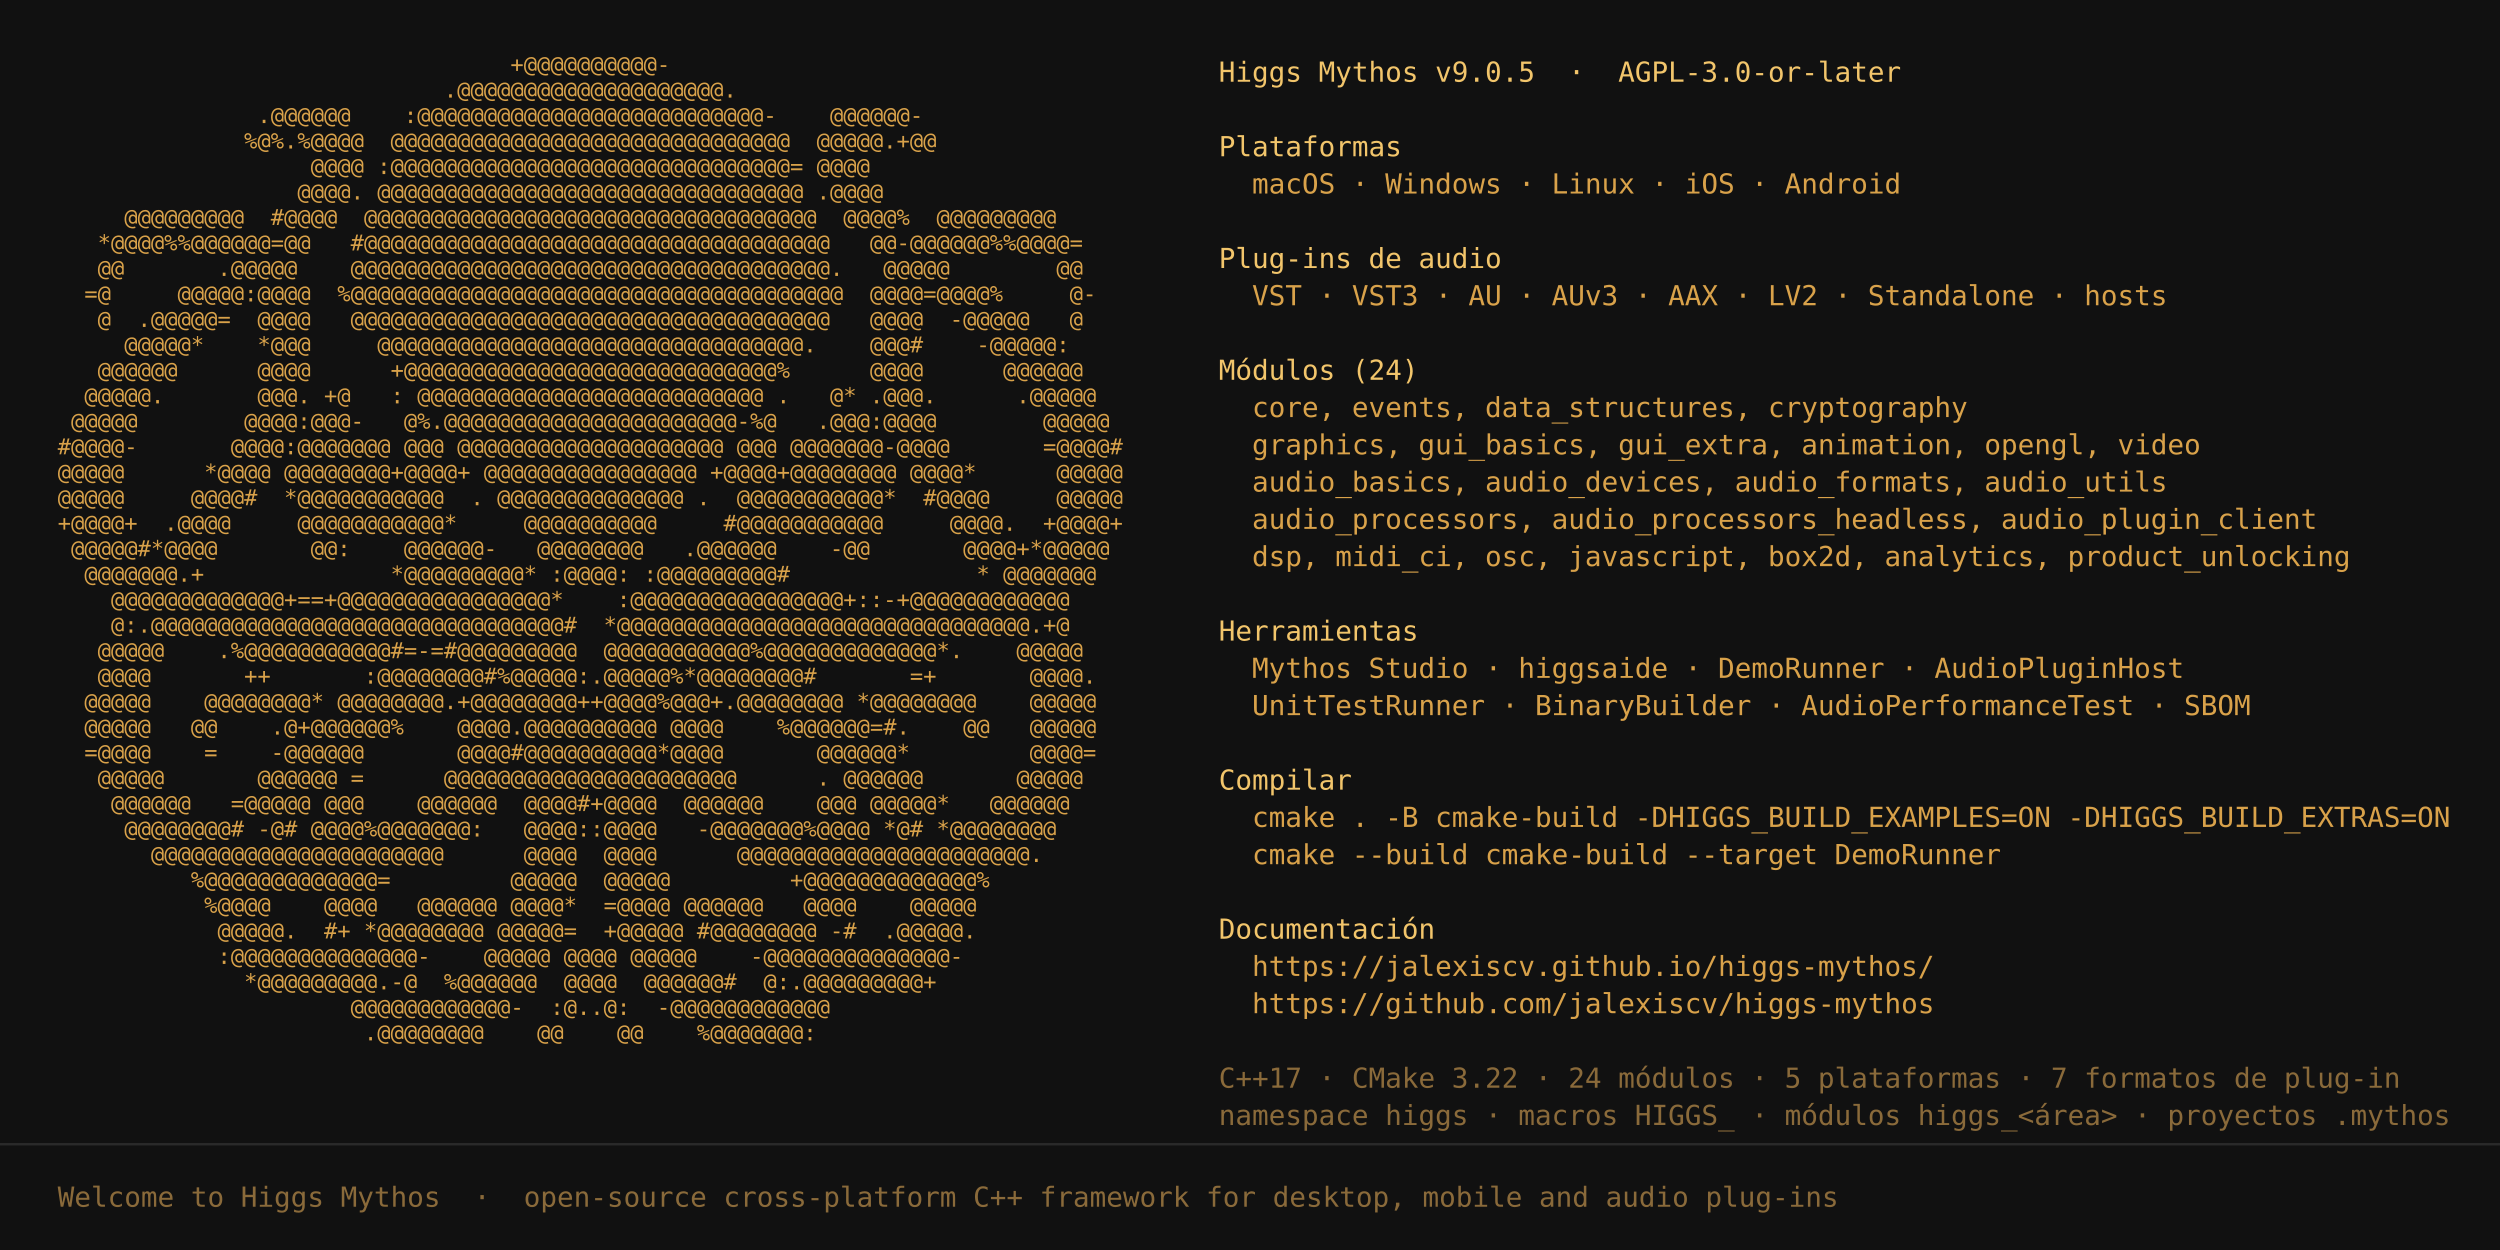
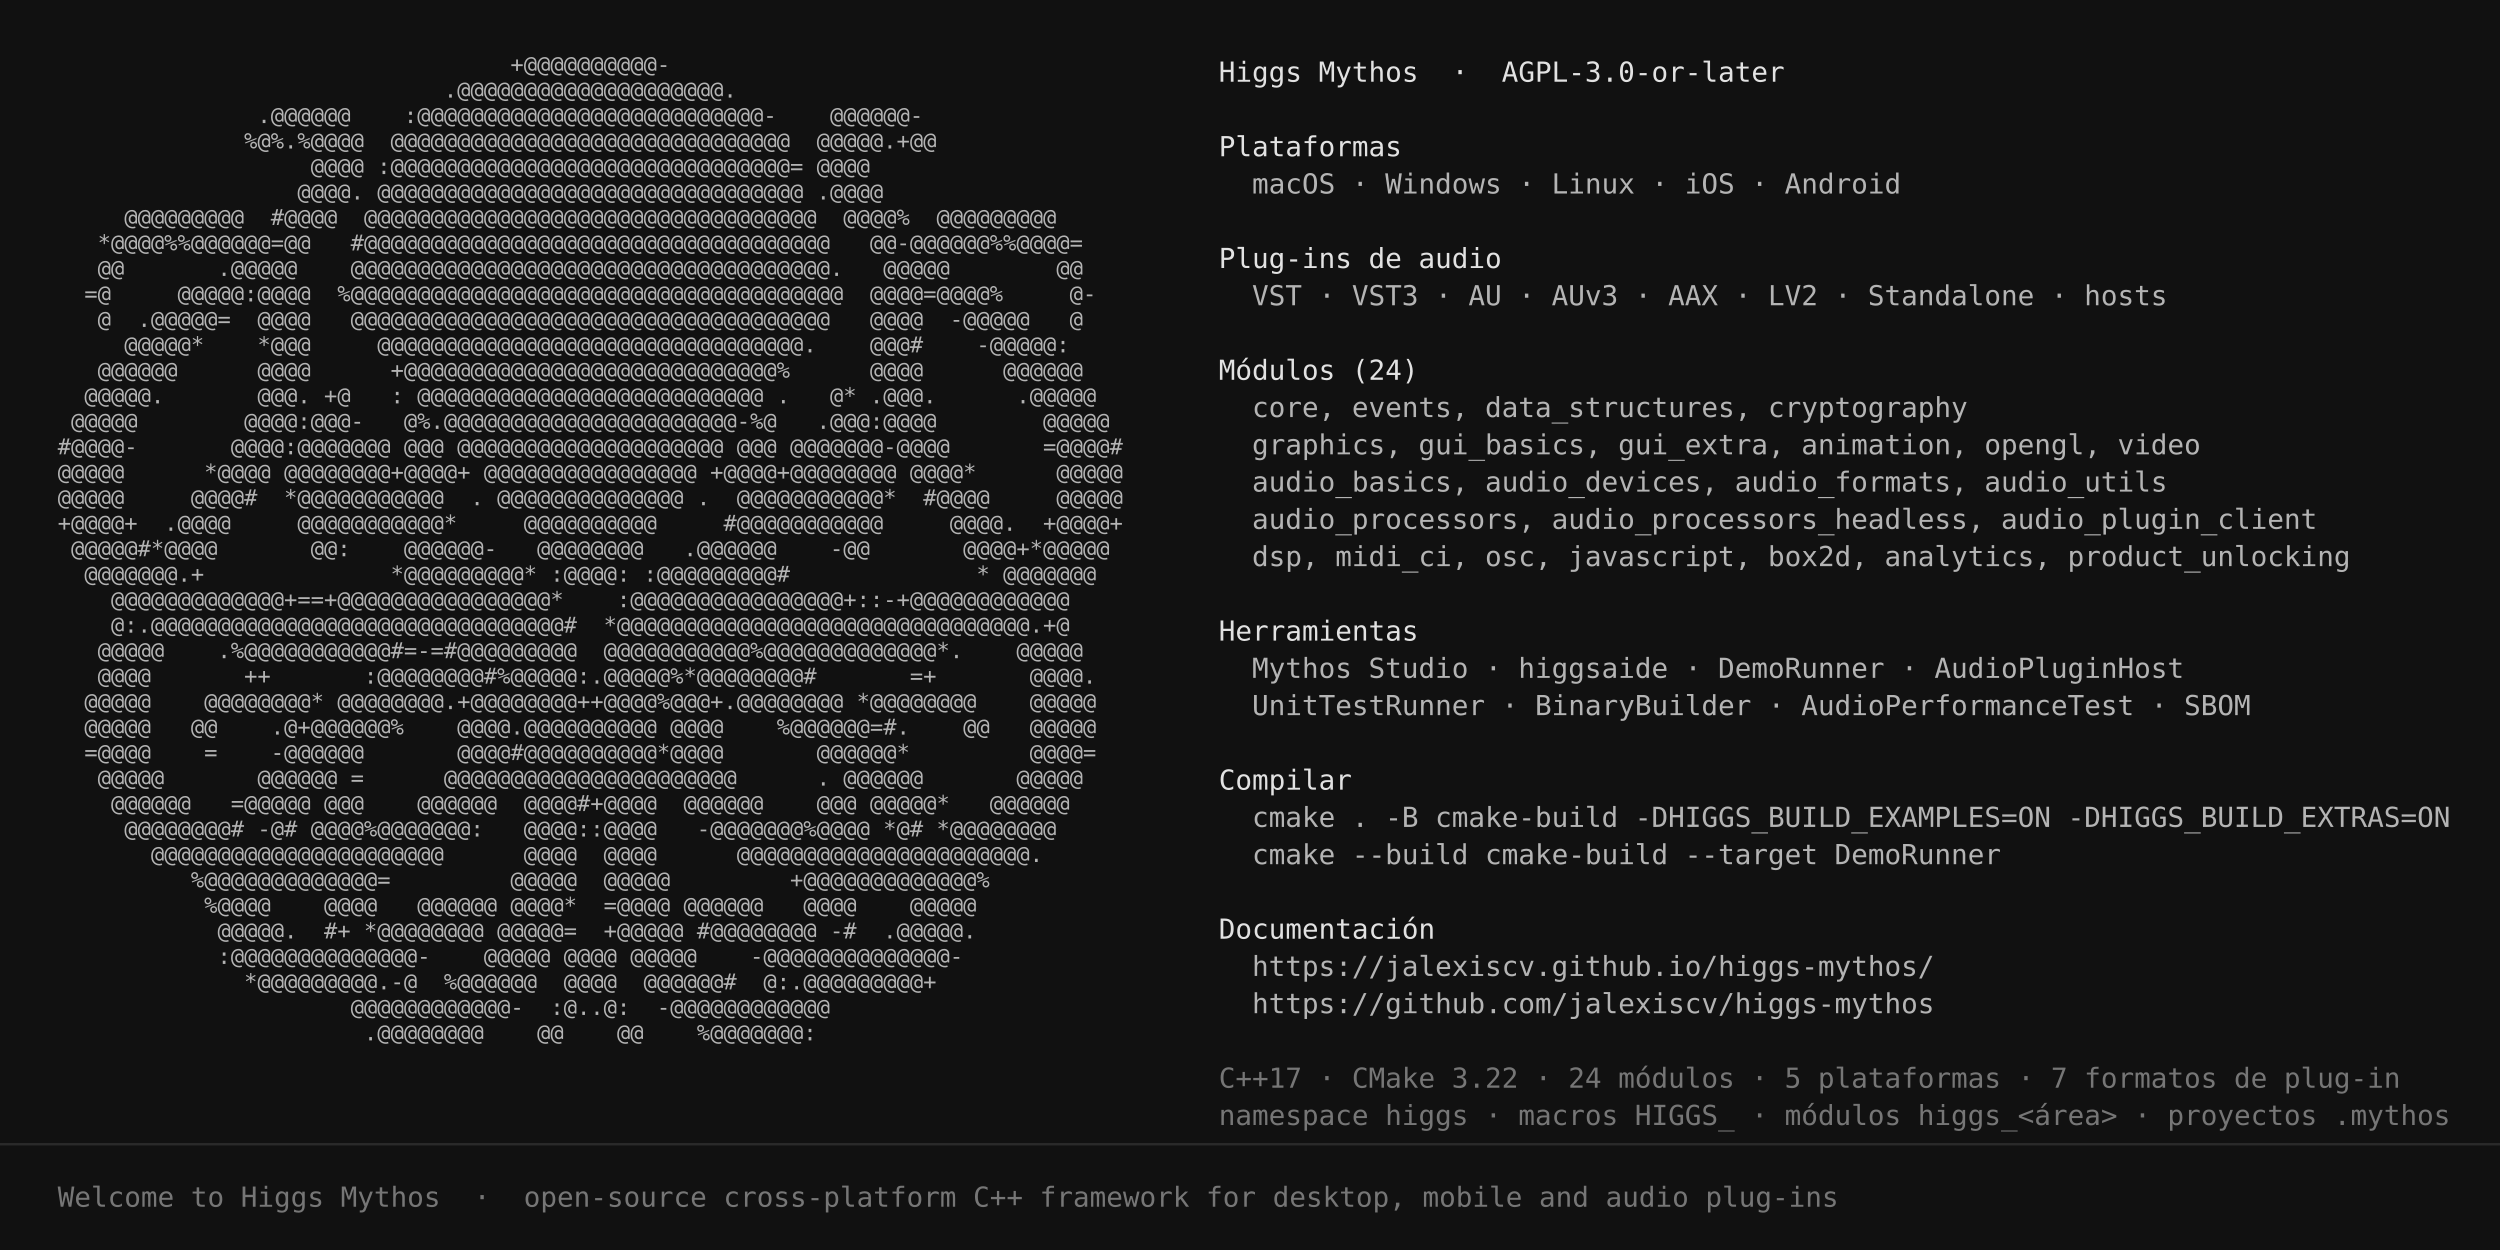
<svg xmlns="http://www.w3.org/2000/svg" width="1040" height="520" viewBox="0 0 1040 520" font-family="ui-monospace, 'Cascadia Mono', Consolas, 'DejaVu Sans Mono', Menlo, monospace">
-   <defs>
-     <linearGradient id="g" x1="0" y1="0" x2="0" y2="1">
-       <stop offset="0" stop-color="#ffd27a" />
-       <stop offset="1" stop-color="#d98a1e" />
-     </linearGradient>
-   </defs>
  <rect width="1040" height="520" fill="#111111" />
-   <g font-size="9.2" fill="#d9a24a">
+   <g font-size="9.2" fill="#b4b4b4">
    <text x="24" y="30.0" xml:space="preserve">                                  +@@@@@@@@@@-</text>
    <text x="24" y="40.6" xml:space="preserve">                             .@@@@@@@@@@@@@@@@@@@@.</text>
    <text x="24" y="51.2" xml:space="preserve">               .@@@@@@    :@@@@@@@@@@@@@@@@@@@@@@@@@@-    @@@@@@-</text>
    <text x="24" y="61.8" xml:space="preserve">              %@%.%@@@@  @@@@@@@@@@@@@@@@@@@@@@@@@@@@@@  @@@@@.+@@</text>
    <text x="24" y="72.4" xml:space="preserve">                   @@@@ :@@@@@@@@@@@@@@@@@@@@@@@@@@@@@@= @@@@</text>
    <text x="24" y="83.0" xml:space="preserve">                  @@@@. @@@@@@@@@@@@@@@@@@@@@@@@@@@@@@@@ .@@@@</text>
    <text x="24" y="93.6" xml:space="preserve">     @@@@@@@@@  #@@@@  @@@@@@@@@@@@@@@@@@@@@@@@@@@@@@@@@@  @@@@%  @@@@@@@@@</text>
    <text x="24" y="104.2" xml:space="preserve">   *@@@@%%@@@@@@=@@   #@@@@@@@@@@@@@@@@@@@@@@@@@@@@@@@@@@@   @@-@@@@@@%%@@@@=</text>
    <text x="24" y="114.8" xml:space="preserve">   @@       .@@@@@    @@@@@@@@@@@@@@@@@@@@@@@@@@@@@@@@@@@@.   @@@@@        @@</text>
    <text x="24" y="125.4" xml:space="preserve">  =@     @@@@@:@@@@  %@@@@@@@@@@@@@@@@@@@@@@@@@@@@@@@@@@@@@  @@@@=@@@@%     @-</text>
    <text x="24" y="136.0" xml:space="preserve">   @  .@@@@@=  @@@@   @@@@@@@@@@@@@@@@@@@@@@@@@@@@@@@@@@@@   @@@@  -@@@@@   @</text>
    <text x="24" y="146.6" xml:space="preserve">     @@@@@*    *@@@     @@@@@@@@@@@@@@@@@@@@@@@@@@@@@@@@.    @@@#    -@@@@@:</text>
    <text x="24" y="157.2" xml:space="preserve">   @@@@@@      @@@@      +@@@@@@@@@@@@@@@@@@@@@@@@@@@@%      @@@@      @@@@@@</text>
    <text x="24" y="167.8" xml:space="preserve">  @@@@@.       @@@. +@   : @@@@@@@@@@@@@@@@@@@@@@@@@@ .   @* .@@@.      .@@@@@</text>
    <text x="24" y="178.4" xml:space="preserve"> @@@@@        @@@@:@@@-   @%.@@@@@@@@@@@@@@@@@@@@@@-%@   .@@@:@@@@        @@@@@</text>
    <text x="24" y="189.0" xml:space="preserve">#@@@@-       @@@@:@@@@@@@ @@@ @@@@@@@@@@@@@@@@@@@@ @@@ @@@@@@@-@@@@       =@@@@#</text>
    <text x="24" y="199.6" xml:space="preserve">@@@@@      *@@@@ @@@@@@@@+@@@@+ @@@@@@@@@@@@@@@@ +@@@@+@@@@@@@@ @@@@*      @@@@@</text>
    <text x="24" y="210.2" xml:space="preserve">@@@@@     @@@@#  *@@@@@@@@@@@  . @@@@@@@@@@@@@@ .  @@@@@@@@@@@*  #@@@@     @@@@@</text>
    <text x="24" y="220.8" xml:space="preserve">+@@@@+  .@@@@     @@@@@@@@@@@*     @@@@@@@@@@     #@@@@@@@@@@@     @@@@.  +@@@@+</text>
    <text x="24" y="231.4" xml:space="preserve"> @@@@@#*@@@@       @@:    @@@@@@-   @@@@@@@@   .@@@@@@    -@@       @@@@+*@@@@@</text>
    <text x="24" y="242.0" xml:space="preserve">  @@@@@@@.+              *@@@@@@@@@* :@@@@: :@@@@@@@@@#              * @@@@@@@</text>
    <text x="24" y="252.6" xml:space="preserve">    @@@@@@@@@@@@@+==+@@@@@@@@@@@@@@@@*    :@@@@@@@@@@@@@@@@+::-+@@@@@@@@@@@@</text>
    <text x="24" y="263.2" xml:space="preserve">    @:.@@@@@@@@@@@@@@@@@@@@@@@@@@@@@@@#  *@@@@@@@@@@@@@@@@@@@@@@@@@@@@@@@.+@</text>
    <text x="24" y="273.8" xml:space="preserve">   @@@@@    .%@@@@@@@@@@@#=-=#@@@@@@@@@  @@@@@@@@@@@%@@@@@@@@@@@@@*.    @@@@@</text>
    <text x="24" y="284.4" xml:space="preserve">   @@@@       ++       :@@@@@@@@#%@@@@@:.@@@@@%*@@@@@@@@#       =+       @@@@.</text>
    <text x="24" y="295.0" xml:space="preserve">  @@@@@    @@@@@@@@* @@@@@@@@.+@@@@@@@@++@@@@%@@@+.@@@@@@@@ *@@@@@@@@    @@@@@</text>
    <text x="24" y="305.6" xml:space="preserve">  @@@@@   @@    .@+@@@@@@%    @@@@.@@@@@@@@@@ @@@@    %@@@@@@=#.    @@   @@@@@</text>
    <text x="24" y="316.2" xml:space="preserve">  =@@@@    =    -@@@@@@       @@@@#@@@@@@@@@@*@@@@       @@@@@@*         @@@@=</text>
    <text x="24" y="326.8" xml:space="preserve">   @@@@@       @@@@@@ =      @@@@@@@@@@@@@@@@@@@@@@      . @@@@@@       @@@@@</text>
    <text x="24" y="337.4" xml:space="preserve">    @@@@@@   =@@@@@ @@@    @@@@@@  @@@@#+@@@@  @@@@@@    @@@ @@@@@*   @@@@@@</text>
    <text x="24" y="348.0" xml:space="preserve">     @@@@@@@@# -@# @@@@%@@@@@@@:   @@@@::@@@@   -@@@@@@@%@@@@ *@# *@@@@@@@@</text>
    <text x="24" y="358.6" xml:space="preserve">       @@@@@@@@@@@@@@@@@@@@@@      @@@@  @@@@      @@@@@@@@@@@@@@@@@@@@@@.</text>
    <text x="24" y="369.2" xml:space="preserve">          %@@@@@@@@@@@@@=         @@@@@  @@@@@         +@@@@@@@@@@@@@%</text>
    <text x="24" y="379.8" xml:space="preserve">           %@@@@    @@@@   @@@@@@ @@@@*  =@@@@ @@@@@@   @@@@    @@@@@</text>
    <text x="24" y="390.4" xml:space="preserve">            @@@@@.  #+ *@@@@@@@@ @@@@@=  +@@@@@ #@@@@@@@@ -#  .@@@@@.</text>
    <text x="24" y="401.0" xml:space="preserve">            :@@@@@@@@@@@@@@-    @@@@@ @@@@ @@@@@    -@@@@@@@@@@@@@@-</text>
    <text x="24" y="411.6" xml:space="preserve">              *@@@@@@@@@.-@  %@@@@@@  @@@@  @@@@@@#  @:.@@@@@@@@@+</text>
    <text x="24" y="422.2" xml:space="preserve">                      @@@@@@@@@@@@-  :@..@:  -@@@@@@@@@@@@</text>
    <text x="24" y="432.8" xml:space="preserve">                       .@@@@@@@@    @@    @@    %@@@@@@@:</text>
  </g>
  <g>
-     <text x="507" y="34.0" font-size="11.5" fill="#f2c56b" xml:space="preserve">Higgs Mythos v9.0.5  ·  AGPL-3.0-or-later</text>
-     <text x="507" y="65.0" font-size="11.5" fill="#f2c56b" xml:space="preserve">Plataformas</text>
-     <text x="507" y="80.5" font-size="11.5" fill="#d9a24a" xml:space="preserve">  macOS · Windows · Linux · iOS · Android</text>
-     <text x="507" y="111.5" font-size="11.5" fill="#f2c56b" xml:space="preserve">Plug-ins de audio</text>
-     <text x="507" y="127.0" font-size="11.5" fill="#d9a24a" xml:space="preserve">  VST · VST3 · AU · AUv3 · AAX · LV2 · Standalone · hosts</text>
-     <text x="507" y="158.0" font-size="11.5" fill="#f2c56b" xml:space="preserve">Módulos (24)</text>
-     <text x="507" y="173.5" font-size="11.5" fill="#d9a24a" xml:space="preserve">  core, events, data_structures, cryptography</text>
-     <text x="507" y="189.0" font-size="11.5" fill="#d9a24a" xml:space="preserve">  graphics, gui_basics, gui_extra, animation, opengl, video</text>
-     <text x="507" y="204.5" font-size="11.5" fill="#d9a24a" xml:space="preserve">  audio_basics, audio_devices, audio_formats, audio_utils</text>
-     <text x="507" y="220.0" font-size="11.5" fill="#d9a24a" xml:space="preserve">  audio_processors, audio_processors_headless, audio_plugin_client</text>
-     <text x="507" y="235.5" font-size="11.5" fill="#d9a24a" xml:space="preserve">  dsp, midi_ci, osc, javascript, box2d, analytics, product_unlocking</text>
-     <text x="507" y="266.5" font-size="11.5" fill="#f2c56b" xml:space="preserve">Herramientas</text>
-     <text x="507" y="282.0" font-size="11.5" fill="#d9a24a" xml:space="preserve">  Mythos Studio · higgsaide · DemoRunner · AudioPluginHost</text>
-     <text x="507" y="297.5" font-size="11.5" fill="#d9a24a" xml:space="preserve">  UnitTestRunner · BinaryBuilder · AudioPerformanceTest · SBOM</text>
-     <text x="507" y="328.5" font-size="11.5" fill="#f2c56b" xml:space="preserve">Compilar</text>
-     <text x="507" y="344.0" font-size="11.5" fill="#d9a24a" xml:space="preserve">  cmake . -B cmake-build -DHIGGS_BUILD_EXAMPLES=ON -DHIGGS_BUILD_EXTRAS=ON</text>
-     <text x="507" y="359.5" font-size="11.5" fill="#d9a24a" xml:space="preserve">  cmake --build cmake-build --target DemoRunner</text>
-     <text x="507" y="390.5" font-size="11.5" fill="#f2c56b" xml:space="preserve">Documentación</text>
-     <text x="507" y="406.0" font-size="11.5" fill="#d9a24a" xml:space="preserve">  https://jalexiscv.github.io/higgs-mythos/</text>
-     <text x="507" y="421.5" font-size="11.5" fill="#d9a24a" xml:space="preserve">  https://github.com/jalexiscv/higgs-mythos</text>
-     <text x="507" y="452.5" font-size="11.5" fill="#8a6a3a" xml:space="preserve">C++17 · CMake 3.22 · 24 módulos · 5 plataformas · 7 formatos de plug-in</text>
-     <text x="507" y="468.0" font-size="11.5" fill="#8a6a3a" xml:space="preserve">namespace higgs · macros HIGGS_ · módulos higgs_&lt;área&gt; · proyectos .mythos</text>
+     <text x="507" y="34.0" font-size="11.5" fill="#e2e2e2" xml:space="preserve">Higgs Mythos  ·  AGPL-3.0-or-later</text>
+     <text x="507" y="65.0" font-size="11.5" fill="#e2e2e2" xml:space="preserve">Plataformas</text>
+     <text x="507" y="80.5" font-size="11.5" fill="#b4b4b4" xml:space="preserve">  macOS · Windows · Linux · iOS · Android</text>
+     <text x="507" y="111.5" font-size="11.5" fill="#e2e2e2" xml:space="preserve">Plug-ins de audio</text>
+     <text x="507" y="127.0" font-size="11.5" fill="#b4b4b4" xml:space="preserve">  VST · VST3 · AU · AUv3 · AAX · LV2 · Standalone · hosts</text>
+     <text x="507" y="158.0" font-size="11.5" fill="#e2e2e2" xml:space="preserve">Módulos (24)</text>
+     <text x="507" y="173.5" font-size="11.5" fill="#b4b4b4" xml:space="preserve">  core, events, data_structures, cryptography</text>
+     <text x="507" y="189.0" font-size="11.5" fill="#b4b4b4" xml:space="preserve">  graphics, gui_basics, gui_extra, animation, opengl, video</text>
+     <text x="507" y="204.5" font-size="11.5" fill="#b4b4b4" xml:space="preserve">  audio_basics, audio_devices, audio_formats, audio_utils</text>
+     <text x="507" y="220.0" font-size="11.5" fill="#b4b4b4" xml:space="preserve">  audio_processors, audio_processors_headless, audio_plugin_client</text>
+     <text x="507" y="235.5" font-size="11.5" fill="#b4b4b4" xml:space="preserve">  dsp, midi_ci, osc, javascript, box2d, analytics, product_unlocking</text>
+     <text x="507" y="266.5" font-size="11.5" fill="#e2e2e2" xml:space="preserve">Herramientas</text>
+     <text x="507" y="282.0" font-size="11.5" fill="#b4b4b4" xml:space="preserve">  Mythos Studio · higgsaide · DemoRunner · AudioPluginHost</text>
+     <text x="507" y="297.5" font-size="11.5" fill="#b4b4b4" xml:space="preserve">  UnitTestRunner · BinaryBuilder · AudioPerformanceTest · SBOM</text>
+     <text x="507" y="328.5" font-size="11.5" fill="#e2e2e2" xml:space="preserve">Compilar</text>
+     <text x="507" y="344.0" font-size="11.5" fill="#b4b4b4" xml:space="preserve">  cmake . -B cmake-build -DHIGGS_BUILD_EXAMPLES=ON -DHIGGS_BUILD_EXTRAS=ON</text>
+     <text x="507" y="359.5" font-size="11.5" fill="#b4b4b4" xml:space="preserve">  cmake --build cmake-build --target DemoRunner</text>
+     <text x="507" y="390.5" font-size="11.5" fill="#e2e2e2" xml:space="preserve">Documentación</text>
+     <text x="507" y="406.0" font-size="11.5" fill="#b4b4b4" xml:space="preserve">  https://jalexiscv.github.io/higgs-mythos/</text>
+     <text x="507" y="421.5" font-size="11.5" fill="#b4b4b4" xml:space="preserve">  https://github.com/jalexiscv/higgs-mythos</text>
+     <text x="507" y="452.5" font-size="11.5" fill="#767676" xml:space="preserve">C++17 · CMake 3.22 · 24 módulos · 5 plataformas · 7 formatos de plug-in</text>
+     <text x="507" y="468.0" font-size="11.5" fill="#767676" xml:space="preserve">namespace higgs · macros HIGGS_ · módulos higgs_&lt;área&gt; · proyectos .mythos</text>
  </g>
  <line x1="0" y1="476" x2="1040" y2="476" stroke="#2a2a2a" />
-   <text x="24" y="502" font-size="11.5" fill="#8a6a3a" xml:space="preserve">Welcome to Higgs Mythos  ·  open-source cross-platform C++ framework for desktop, mobile and audio plug-ins</text>
+   <text x="24" y="502" font-size="11.5" fill="#767676" xml:space="preserve">Welcome to Higgs Mythos  ·  open-source cross-platform C++ framework for desktop, mobile and audio plug-ins</text>
</svg>
